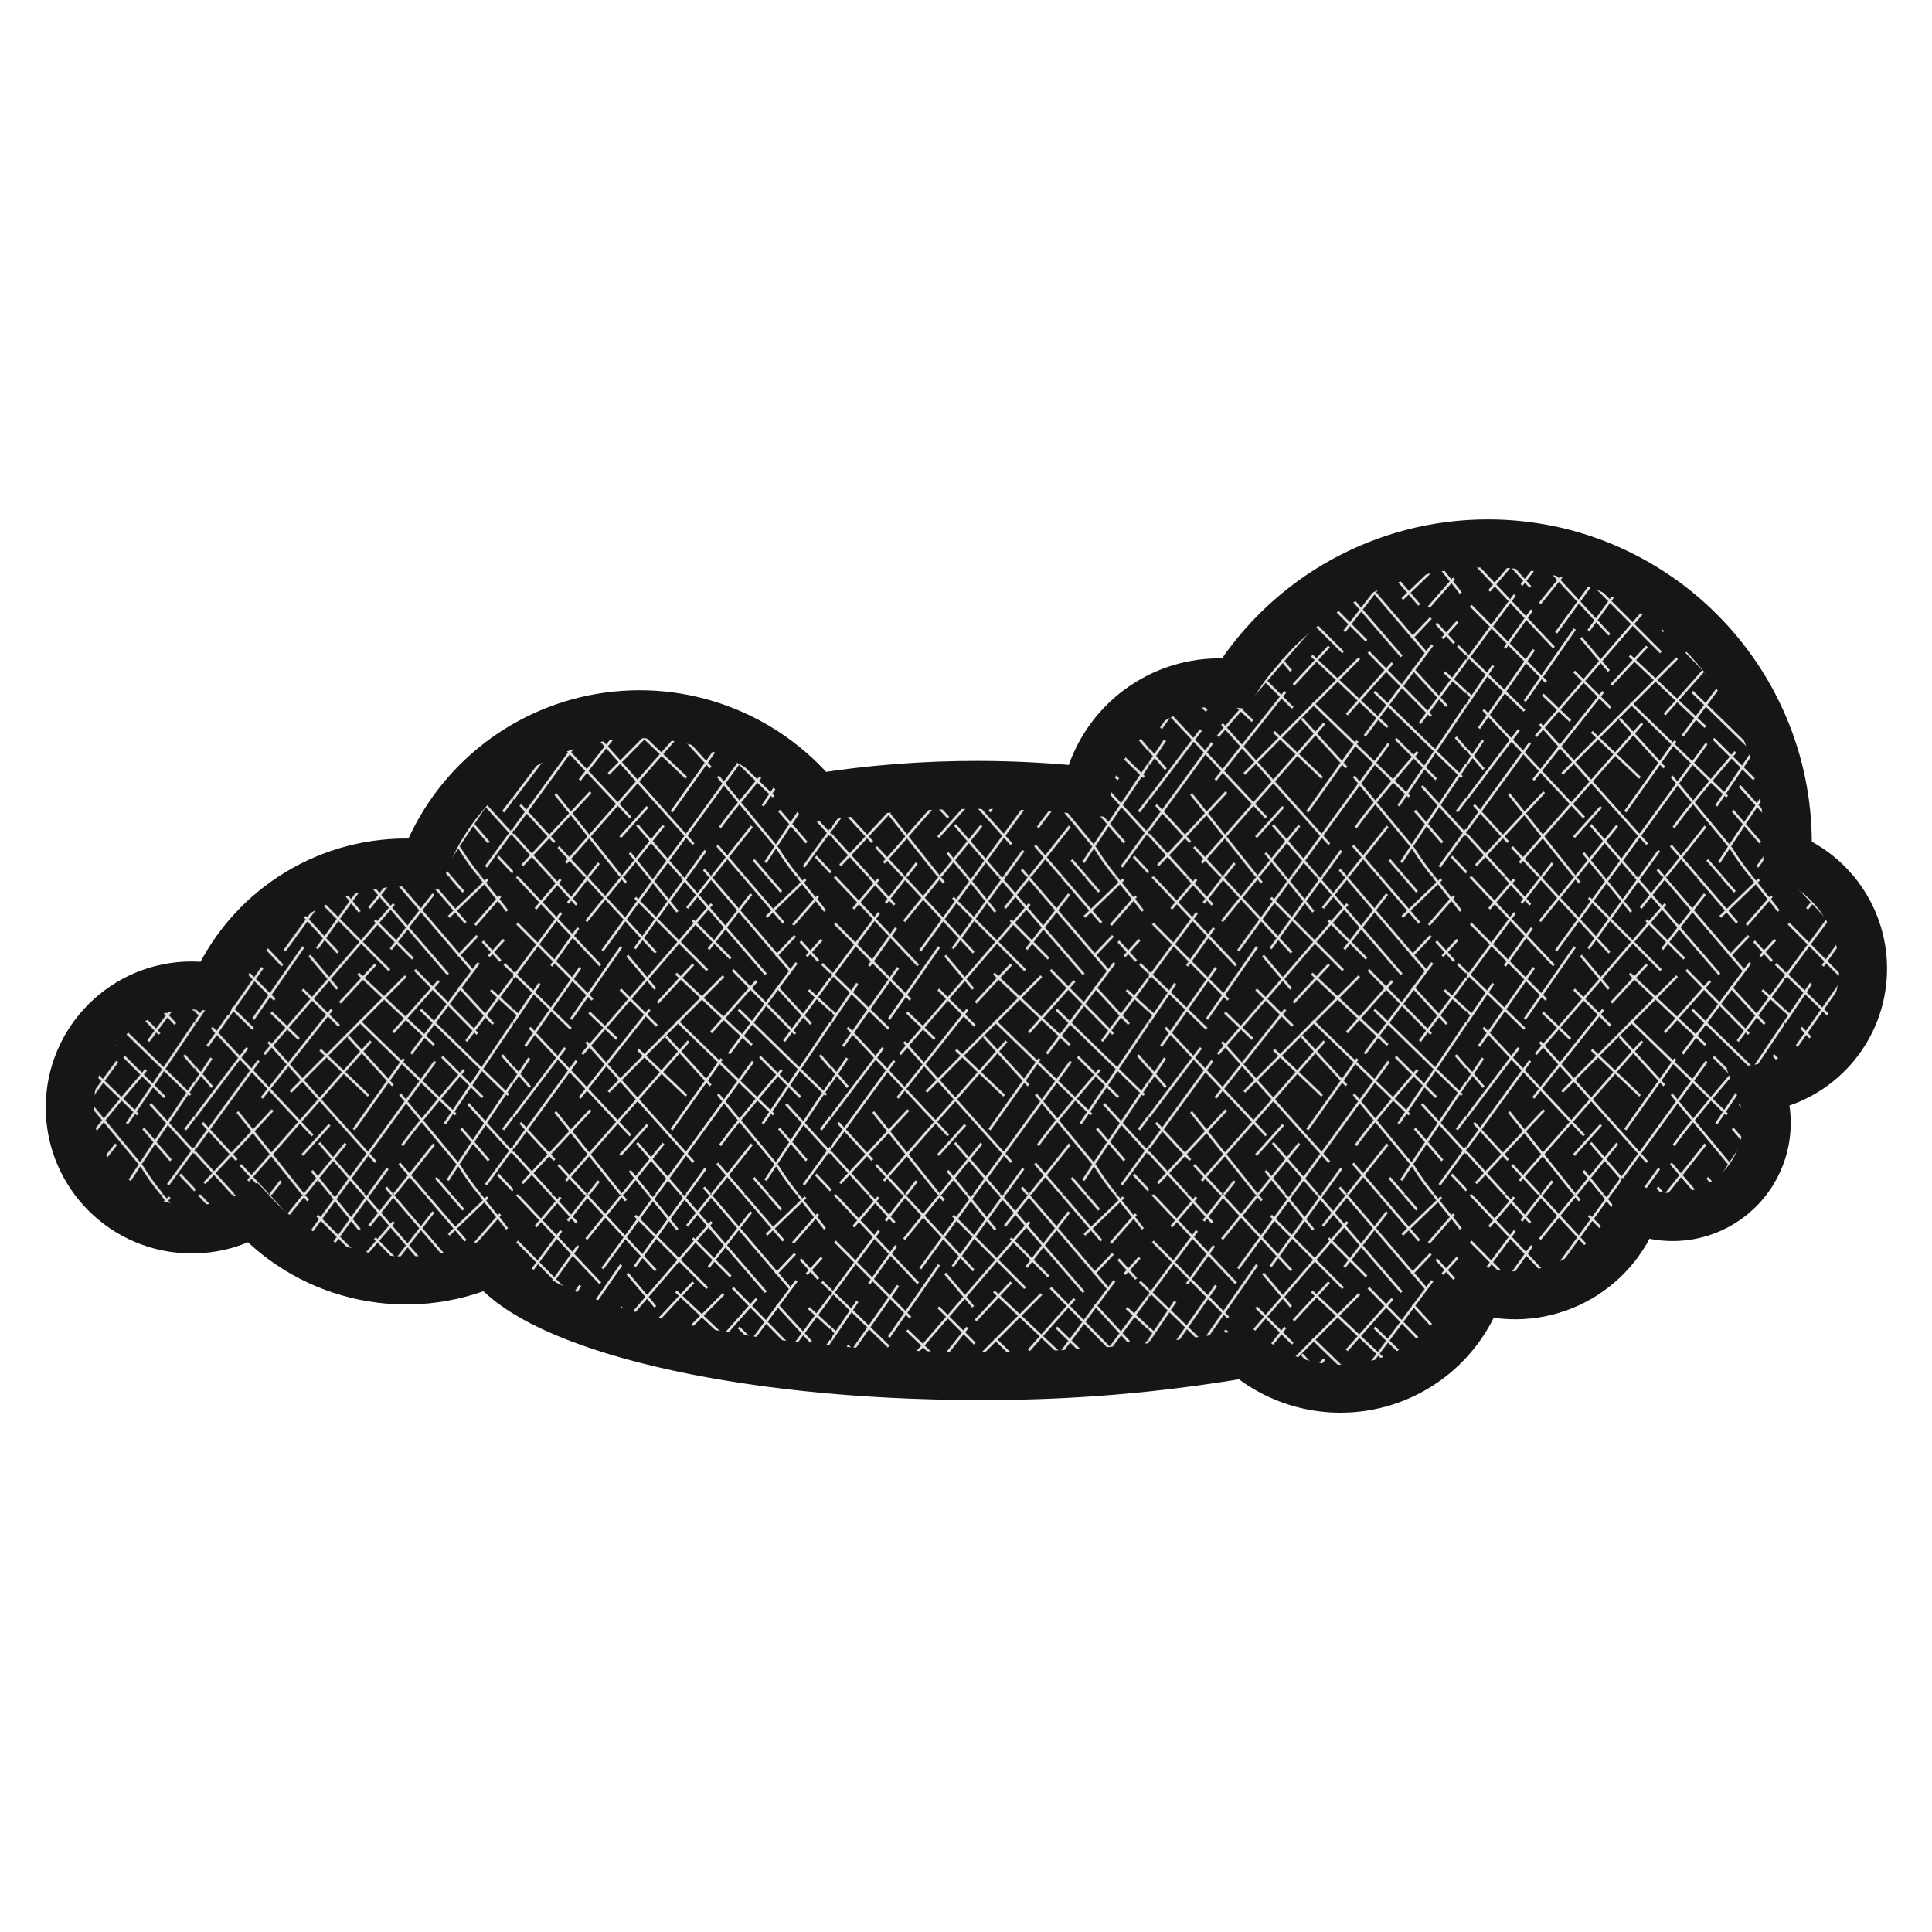
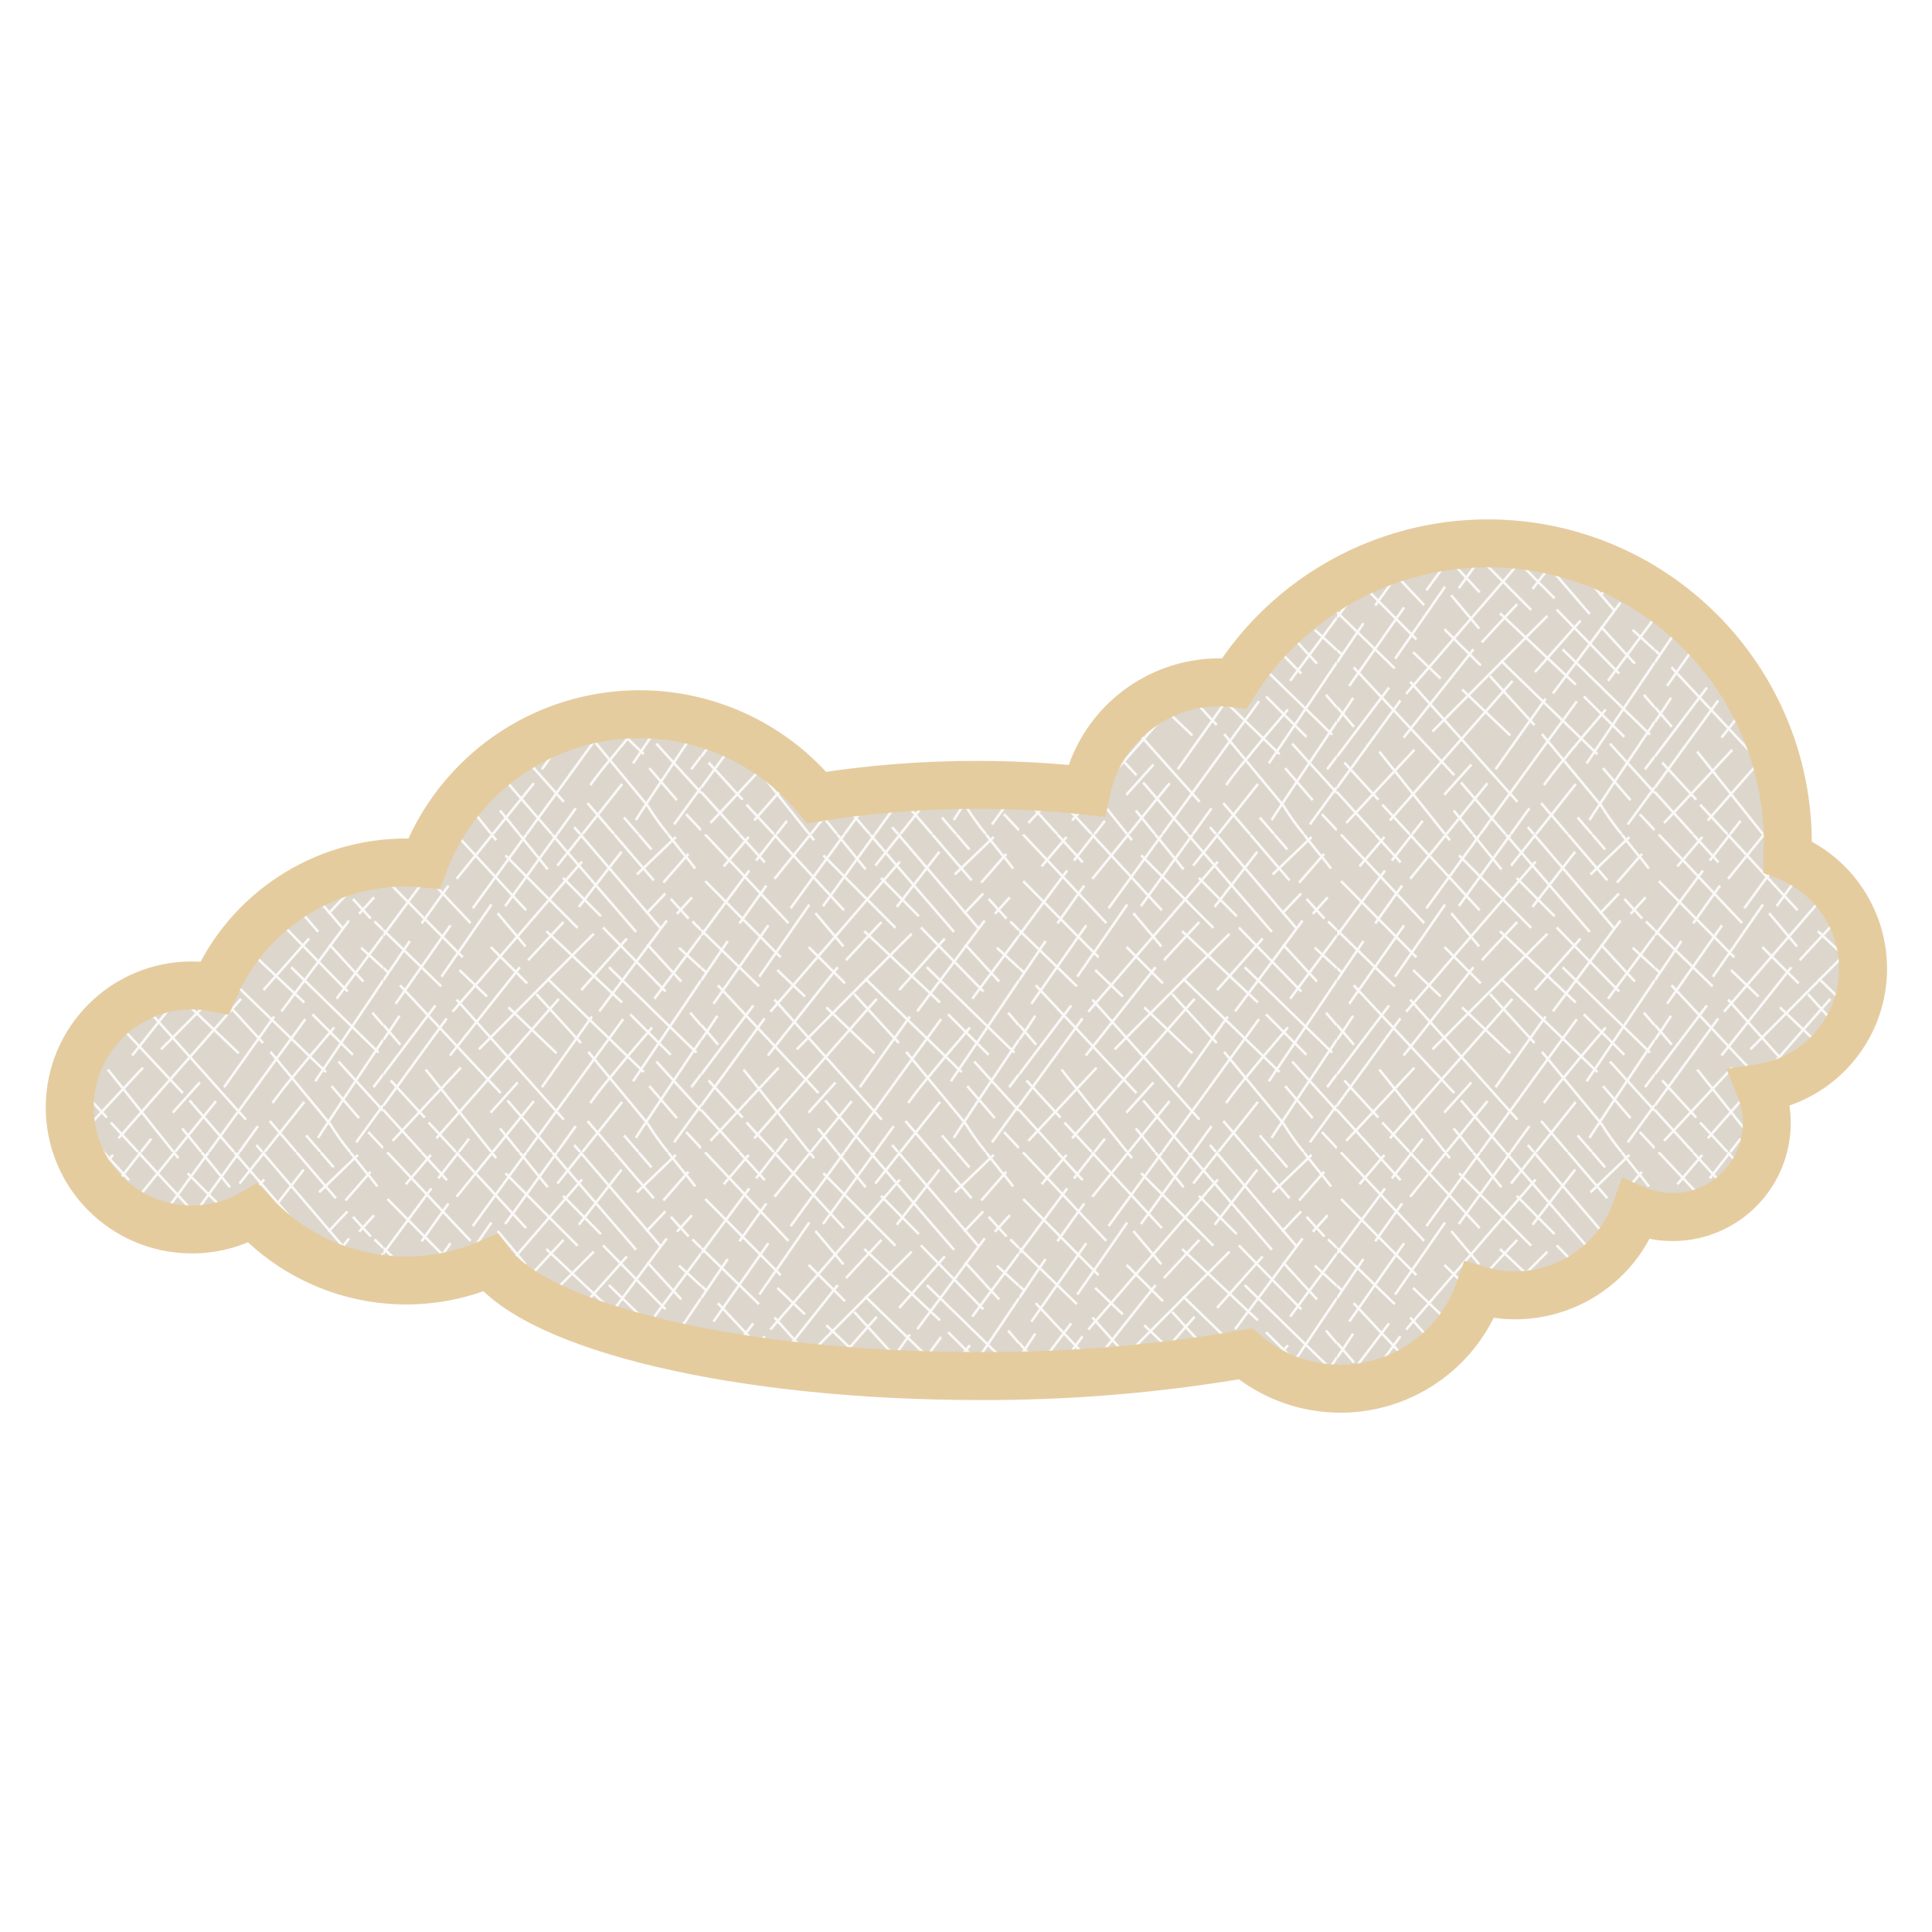
<svg xmlns="http://www.w3.org/2000/svg" width="512" height="512">
  <defs>
-     <pattern id="_430-K" data-name="430-K" width="54" height="54" patternTransform="matrix(1.56 0 0 1.56 -32.53 -188.87)" patternUnits="userSpaceOnUse">
+     <pattern id="_430-K" data-name="430-K" width="54" height="54" patternTransform="matrix(1.56 0 0 1.56 -66.9 -115.87)" patternUnits="userSpaceOnUse">
      <path fill="none" d="M0 0h54v54H0z" />
      <path class="cls-3" d="m4.76 4.37 2.65 2.82M.65 0l4.11 4.37M10.11 10.07l-2.7-2.88M14.83 15.08l-4.72-5.01M15.67 3.6l3.39 3.66M21.98 10.44l2.28 2.46M12.6.26 12.36 0M12.6.26l3.07 3.34M21.98 10.44l-2.92-3.18M12.36 54l-2.78-3.01M7.7 48.96l1.88 2.03M36.09 8.63l6.86 7.95M33.21 5.28l2.88 3.35M33.21 5.28l-1.87-2.17M28.66 0l.47.54M31.34 3.11 29.13.54M44.84 13.31l-6.49-7.6M44.84 13.31l2.31 2.71M33.64.21l4.71 5.5M33.64.21 33.47 0M47.2 16.08l-.05-.06M39.24 0l4.94 5.77M44.18 5.77l1.77 2.06M48.84 10.98l1.68 1.85M50.52 12.83l1.36 1.5M18.48.13l.71.89M18.38 0l.1.13M30.98 7.86l3.2 3.24M30.98 7.86l-.44-.44M34.18 11.1l2.8 2.82M26.5 4.17 23.76.79M23.11 0l.65.79M26.5 4.17l1.45 1.79M21.32 4.15l3.01 3.03M21.32 4.15l-.56-.57M28.21 11.08l-3.88-3.9M33.01 15.9l-4.8-4.82M49.15 1l-.77-1M49.15 1l2.25 2.83M53 5.83c-.39-.53-.94-1.22-1.55-2M7.51 1.13 4.76 4.37M7.51 1.13l.57-.67M4.76 4.37l-.93 1.09M9.89 3.74l-.56.72M9.89 3.74 12.6.26M12.6.26l.2-.26M6.51 15.15l.54-.77M10.11 10.07l-3.06 4.31M11.08 8.71l-.97 1.36M15.67 3.6 18.48.13M18.58 0l-.1.13M12.45 7.58l3.22-3.98M20.7 12.21l1.28-1.77M29.13.54l.39-.54M21.98 10.44l2.35-3.26M29.13.54 26.5 4.17M26.5 4.17l-2.17 3.01M33.64.21l-2.3 2.9M33.64.21l.17-.21M31.34 3.11l-1.76 2.22M40.48 2.96l-2.13 2.75M36.09 8.63l2.26-2.92M33.23 12.33l.95-1.23M36.09 8.63l-1.91 2.47M44.18 5.77l-1.1 1.06M49.15.99l.55-.53M49.15.99l-4.97 4.78M47.58 8.21l3.82-4.38M51.4 3.83l.43-.5M44.66 13.5l.18-.19M47.92 10.06l-3.08 3.25M49.89 13.52l.63-.69M52.44 10.71l-1.92 2.12M51.57 20.49l-2.28 3.08M47.39 26.13l1.9-2.56M46.06 27.94l1.33-1.81M54 17.2l-2.43 3.29M.4 16.66l-.4.54M8.18 6.15l-.77 1.04M4.21 11.5l3.2-4.31M.4 16.66l3.81-5.16M48.68 32.68l-1.86 2.77M48.68 32.68 54 24.79M42.43 41.96l1.36-2.02M46.82 35.45l-3.03 4.49M0 24.83l3.49-5.17M4.51 18.15l-1.02 1.51M40.33 18.91l-3-3.08M42.99 21.63l-2.66-2.72M42.99 21.63l4.4 4.5M47.95 26.71l-.56-.58M45.01 18.9l4.28 4.67M49.29 23.57l1.34 1.45M45.01 18.9l-.18-.19M51.57 20.49l-1.34-1.22M54 22.72l-2.43-2.23M42.99 21.63l-2.37 3.19M38.95 27.05l1.67-2.23M45.01 18.9l2.14-2.88M36.7 30.08l2.25-3.03M42.99 21.63l2.02-2.73M48.17 14.65l-1.02 1.37M40.33 18.91l-4.56 5.15M40.33 18.91l1.06-1.2M33.64 26.46l2.13-2.4M30.63 14.9l-2.14 2.3M24.6 21.4l3.89-4.2M12.72 20.1l-2.66-2.69M12.72 20.1l.79.8M10.06 17.41l-3.01-3.03M4.21 11.5.7 7.96M4.21 11.5l2.84 2.88M12.55 36.04l-2.94-3.15M2.84 25.65l.83.89M7.6 30.75l-3.93-4.21M9.61 32.89 7.6 30.75M12.55 36.04l5.24 5.61M17.79 41.65l2.16 2.31M6.46 22.55l-2.97-2.89M.4 16.66l-.4-.39M.4 16.66l3.09 3M9.83 25.83l-3.37-3.28M3.67 26.54l-1.58 2.25M6.46 22.55l-2.79 3.99M6.46 22.55l3.6-5.14M11.42 15.46l-1.36 1.95M12.72 20.1l5.66-8.16M9.88 24.19l2.84-4.09M22.77 17.38l5.44-6.3M30.98 7.86l2.23-2.58M19.86 20.75l-4.22 4.9M30.98 7.86l-2.77 3.22M13 28.7l-1.24 1.45M22.77 17.38l-2.91 3.37M13 28.7l2.64-3.05M33.21 5.28l.55-.63M32.09 20.59l-3.6-3.39M32.09 20.59l3.68 3.47M38.95 27.05l-3.18-2.99M28.49 17.2l-.79-.74M38.95 27.05l1.63 1.53M22.54 23.42l1.91 1.91M19.86 20.75l-1.6-1.6M19.86 20.75l2.68 2.67M15.64 25.65l-2.7-2.59M15.64 25.65l1.99 1.91M22.32 30.41l2.91 2.78M21.26 29.4l1.06 1.01M25.23 33.19l4.22 4.02M28.03 24.67l-5.71 5.74M32.09 20.59l-4.06 4.08M32.09 20.59l3.67-3.69M22.32 30.41l-4.1 4.13M18.22 34.54l-1.99 2M22.54 23.42l.66-.84M12.55 36.04l3.29-4.16M22.54 23.42l-6.7 8.46M12.55 36.04l-1.22 1.54M12.45 28.08l.55.62M21.16 37.83l-2.94-3.29M21.16 37.83l8.23 9.22M18.22 34.54l-2.38-2.66M13 28.7l2.84 3.18M29.39 47.05l1.28 1.43M28.31 29.68l-3.08 3.51M9.58 50.99l-.57.66M21.16 37.83l4.07-4.64M21.16 37.83l-3.37 3.82M29.83 27.96l-1.52 1.72M9.58 50.99l3.36-3.82M17.79 41.65l-4.85 5.52M35.07 31.5l.38-.54M32.84 34.65l-5.89 8.31M35.07 31.5l-2.23 3.15M52.79 36.68l.41.4M48.68 32.68l-8.06-7.86M40.62 24.82l-2.29-2.24M48.68 32.68l4.11 4M41.5 37.73l2.29 2.21M43.79 39.94l.47.46M38.37 34.69l3.13 3.04M38.37 34.69l-3.3-3.19M27.84 24.48l.19.19M28.03 24.67l7.04 6.83M44.98 33.61l-3.03-3.03M48.83 37.46l-2.01-2.01M46.82 35.45l-1.84-1.84M21.08 45.21l2.37 2.75M23.45 47.96l2.86 3.32M28.66 54l-2.35-2.72M32.43 52.79 33.47 54M36.42 50.71 39.24 54M34.7 48.71l1.72 2M9.82 43.24l3.12 3.93M9.82 43.24 7.2 39.96M18.38 54l-5.44-6.83M19.83 49.96l1.01 1.24M20.84 51.2l2.27 2.8M35.83 38.17l2.65 3.21M44.67 48.86l.28.35A43.65 43.65 0 0 0 48.38 54M35.83 38.17l-1-1.21M38.48 41.38l6.19 7.48M14.58 51.71 12.8 54M25.58 45.33l-2.13 2.63M20.84 51.2 18.58 54M23.45 47.96l-2.61 3.24M35.83 38.17l2.54-3.48M38.37 34.69l2.39-3.29M35.83 38.17l-6.44 8.88M29.39 47.05l-3.08 4.23M26.31 51.28 24.34 54M32.7 49.58 29.52 54M36.42 50.71l4.16-5.25M36.42 50.71 33.81 54M22.84 42.15l-4.61 5.14M45.67 32.81l-.69.8M41.5 37.73l3.5-4.12M38.48 41.38a69.33 69.33 0 0 0-3.31 4.27M41.5 37.73c-1 1.18-2 2.45-3 3.65M0 34.94l1-1.44M2.76 30.83 1 33.5M6.16 47.17 3.2 50.35M13.17 39.65l-3.35 3.59M1.58 52.08l1.62-1.73M9.82 43.24l-3.66 3.93M53.6 46.55 54 46M53.6 46.55l-4.2 5.78M2.29 42.95 0 46.1M10.78 31.27l-1.17 1.62M9.61 32.89 2.29 42.95M49.33 41.85l-2.94-3.25M53.6 46.55l-4.27-4.7M53.6 46.55l.4.44M.83 23.46 0 22.7M6.51 54 3.2 50.35M0 46.82l3.2 3.53M10.82 4.77l-.93-1.03M6.49 0l1.02 1.13M9.89 3.74 7.51 1.13M7.6 30.75 0 40.81M7.6 30.75l1.26-1.67M47.18 45.07l-2.51 3.79M47.18 45.07l2.15-3.22M42.9 51.58c.18-.29.83-1.3 1.77-2.72M52.79 36.68l-3.46 5.17M54 34.87l-1.21 1.81M54 40.75l-1.67 2.21M28.31 29.68l-2.3-2.53M32.84 34.65l.74.81M32.84 34.65l-4.53-4.97M47.18 45.07l-1.98-2.3M49.88 48.21l-2.7-3.14M43.35 54l-2.46-2.85M45.57 2.58 43.35 0M52.14 30.31 54 32.47M2.9 35.75.97 33.5M0 32.38l.97 1.12M54 16.27l-1.5-1.46M6.16 47.17l.89.96M2.29 42.95l3.87 4.22M2.29 42.95l-1.04-1.14M22.77 17.38l1.4 1.68M22.77 17.38l-3.35-3.98M54 53.31l-2.56-2.73M15.2 12.57l3.86-5.31M19.06 7.26l2.26-3.11M23.76.79l.57-.79M23.76.79l-2.44 3.36" />
    </pattern>
    <filter id="luminosity-noclip" x="-.18" y=".26" width="493.68" height="367.74" filterUnits="userSpaceOnUse" color-interpolation-filters="sRGB">
      <feFlood flood-color="#fff" result="bg" />
      <feBlend in="SourceGraphic" in2="bg" />
    </filter>
    <style>
      .cls-3{fill:none;stroke:#221f1f;stroke-width:.43px}
    </style>
    <mask id="mask" x="-.18" y=".26" width="493.68" height="367.74" maskUnits="userSpaceOnUse">
      <path id="Cloud_11" data-name="Cloud 11" d="M394.27 144a79.38 79.38 0 0 0-67.16 37.06 34.3 34.3 0 0 0-3.94-.24 36 36 0 0 0-35.25 28.73A276.49 276.49 0 0 0 259.2 208a268.82 268.82 0 0 0-42.76 3.35 61 61 0 0 0-104.07 17.48 54.04 54.04 0 0 0-4.78-.26 55.39 55.39 0 0 0-50.72 33.18 33.47 33.47 0 0 0-6.06-.6 32.33 32.33 0 0 0 0 64.66A32 32 0 0 0 67 321.5a55.2 55.2 0 0 0 62.88 13.16c12.81 17.12 65.9 30 129.47 30a404.31 404.31 0 0 0 70.7-5.87 39 39 0 0 0 62-16.87 34 34 0 0 0 41.55-21.34 24.93 24.93 0 0 0 32.83-32.22 32 32 0 0 0 7.2-61.36c0-1.18.17-2.32.17-3.52A79.53 79.53 0 0 0 394.27 144" fill="url(#_430-K)" filter="url(#luminosity-noclip)" />
    </mask>
  </defs>
  <g id="Cloud_11-2" data-name="Cloud 11">
    <g id="Cloud_11-3" data-name="Cloud 11">
      <g mask="url(#mask)">
-         <path id="Cloud_11-4" data-name="Cloud 11" d="M394.27 144a79.38 79.38 0 0 0-67.16 37.06 34.3 34.3 0 0 0-3.94-.24 36 36 0 0 0-35.25 28.73A276.49 276.49 0 0 0 259.2 208a268.82 268.82 0 0 0-42.76 3.35 61 61 0 0 0-104.07 17.48 54.04 54.04 0 0 0-4.78-.26 55.39 55.39 0 0 0-50.72 33.18 33.47 33.47 0 0 0-6.06-.6 32.33 32.33 0 0 0 0 64.66A32 32 0 0 0 67 321.5a55.2 55.2 0 0 0 62.88 13.16c12.81 17.12 65.9 30 129.47 30a404.31 404.31 0 0 0 70.7-5.87 39 39 0 0 0 62-16.87 34 34 0 0 0 41.55-21.34 24.93 24.93 0 0 0 32.83-32.22 32 32 0 0 0 7.2-61.36c0-1.18.17-2.32.17-3.52A79.53 79.53 0 0 0 394.27 144" fill="#171616" />
+         <path id="Cloud_11-4" data-name="Cloud 11" d="M394.27 144a79.38 79.38 0 0 0-67.16 37.06 34.3 34.3 0 0 0-3.94-.24 36 36 0 0 0-35.25 28.73A276.49 276.49 0 0 0 259.2 208a268.82 268.82 0 0 0-42.76 3.35 61 61 0 0 0-104.07 17.48 54.04 54.04 0 0 0-4.78-.26 55.39 55.39 0 0 0-50.72 33.18 33.47 33.47 0 0 0-6.06-.6 32.33 32.33 0 0 0 0 64.66A32 32 0 0 0 67 321.5a55.2 55.2 0 0 0 62.88 13.16c12.81 17.12 65.9 30 129.47 30a404.31 404.31 0 0 0 70.7-5.87 39 39 0 0 0 62-16.87 34 34 0 0 0 41.55-21.34 24.93 24.93 0 0 0 32.83-32.22 32 32 0 0 0 7.2-61.36c0-1.18.17-2.32.17-3.52A79.53 79.53 0 0 0 394.27 144" fill="#dcd6cc" />
      </g>
-       <path id="Cloud_11-5" data-name="Cloud 11" d="M394.27 144a79.38 79.38 0 0 0-67.16 37.06 34.3 34.3 0 0 0-3.94-.24 36 36 0 0 0-35.25 28.73A276.49 276.49 0 0 0 259.2 208a268.82 268.82 0 0 0-42.76 3.35 61 61 0 0 0-104.07 17.48 54.04 54.04 0 0 0-4.78-.26 55.39 55.39 0 0 0-50.72 33.18 33.47 33.47 0 0 0-6.06-.6 32.33 32.33 0 0 0 0 64.66A32 32 0 0 0 67 321.5a55.2 55.2 0 0 0 62.88 13.16c12.81 17.12 65.9 30 129.47 30a404.31 404.31 0 0 0 70.7-5.87 39 39 0 0 0 62-16.87 34 34 0 0 0 41.55-21.34 24.93 24.93 0 0 0 32.83-32.22 32 32 0 0 0 7.2-61.36c0-1.18.17-2.32.17-3.52A79.53 79.53 0 0 0 394.27 144" stroke="#171616" stroke-miterlimit="10" stroke-width="12.71" fill="none" />
+       <path id="Cloud_11-5" data-name="Cloud 11" d="M394.27 144a79.38 79.38 0 0 0-67.16 37.06 34.3 34.3 0 0 0-3.94-.24 36 36 0 0 0-35.25 28.73A276.49 276.49 0 0 0 259.2 208a268.82 268.82 0 0 0-42.76 3.35 61 61 0 0 0-104.07 17.48 54.04 54.04 0 0 0-4.78-.26 55.39 55.39 0 0 0-50.72 33.18 33.47 33.47 0 0 0-6.06-.6 32.33 32.33 0 0 0 0 64.66A32 32 0 0 0 67 321.5a55.2 55.2 0 0 0 62.88 13.16c12.81 17.12 65.9 30 129.47 30a404.31 404.31 0 0 0 70.7-5.87 39 39 0 0 0 62-16.87 34 34 0 0 0 41.55-21.34 24.93 24.93 0 0 0 32.83-32.22 32 32 0 0 0 7.2-61.36c0-1.18.17-2.32.17-3.52A79.53 79.53 0 0 0 394.27 144" stroke="#e5cc9f" stroke-miterlimit="10" stroke-width="12.71" fill="none" />
    </g>
  </g>
</svg>
